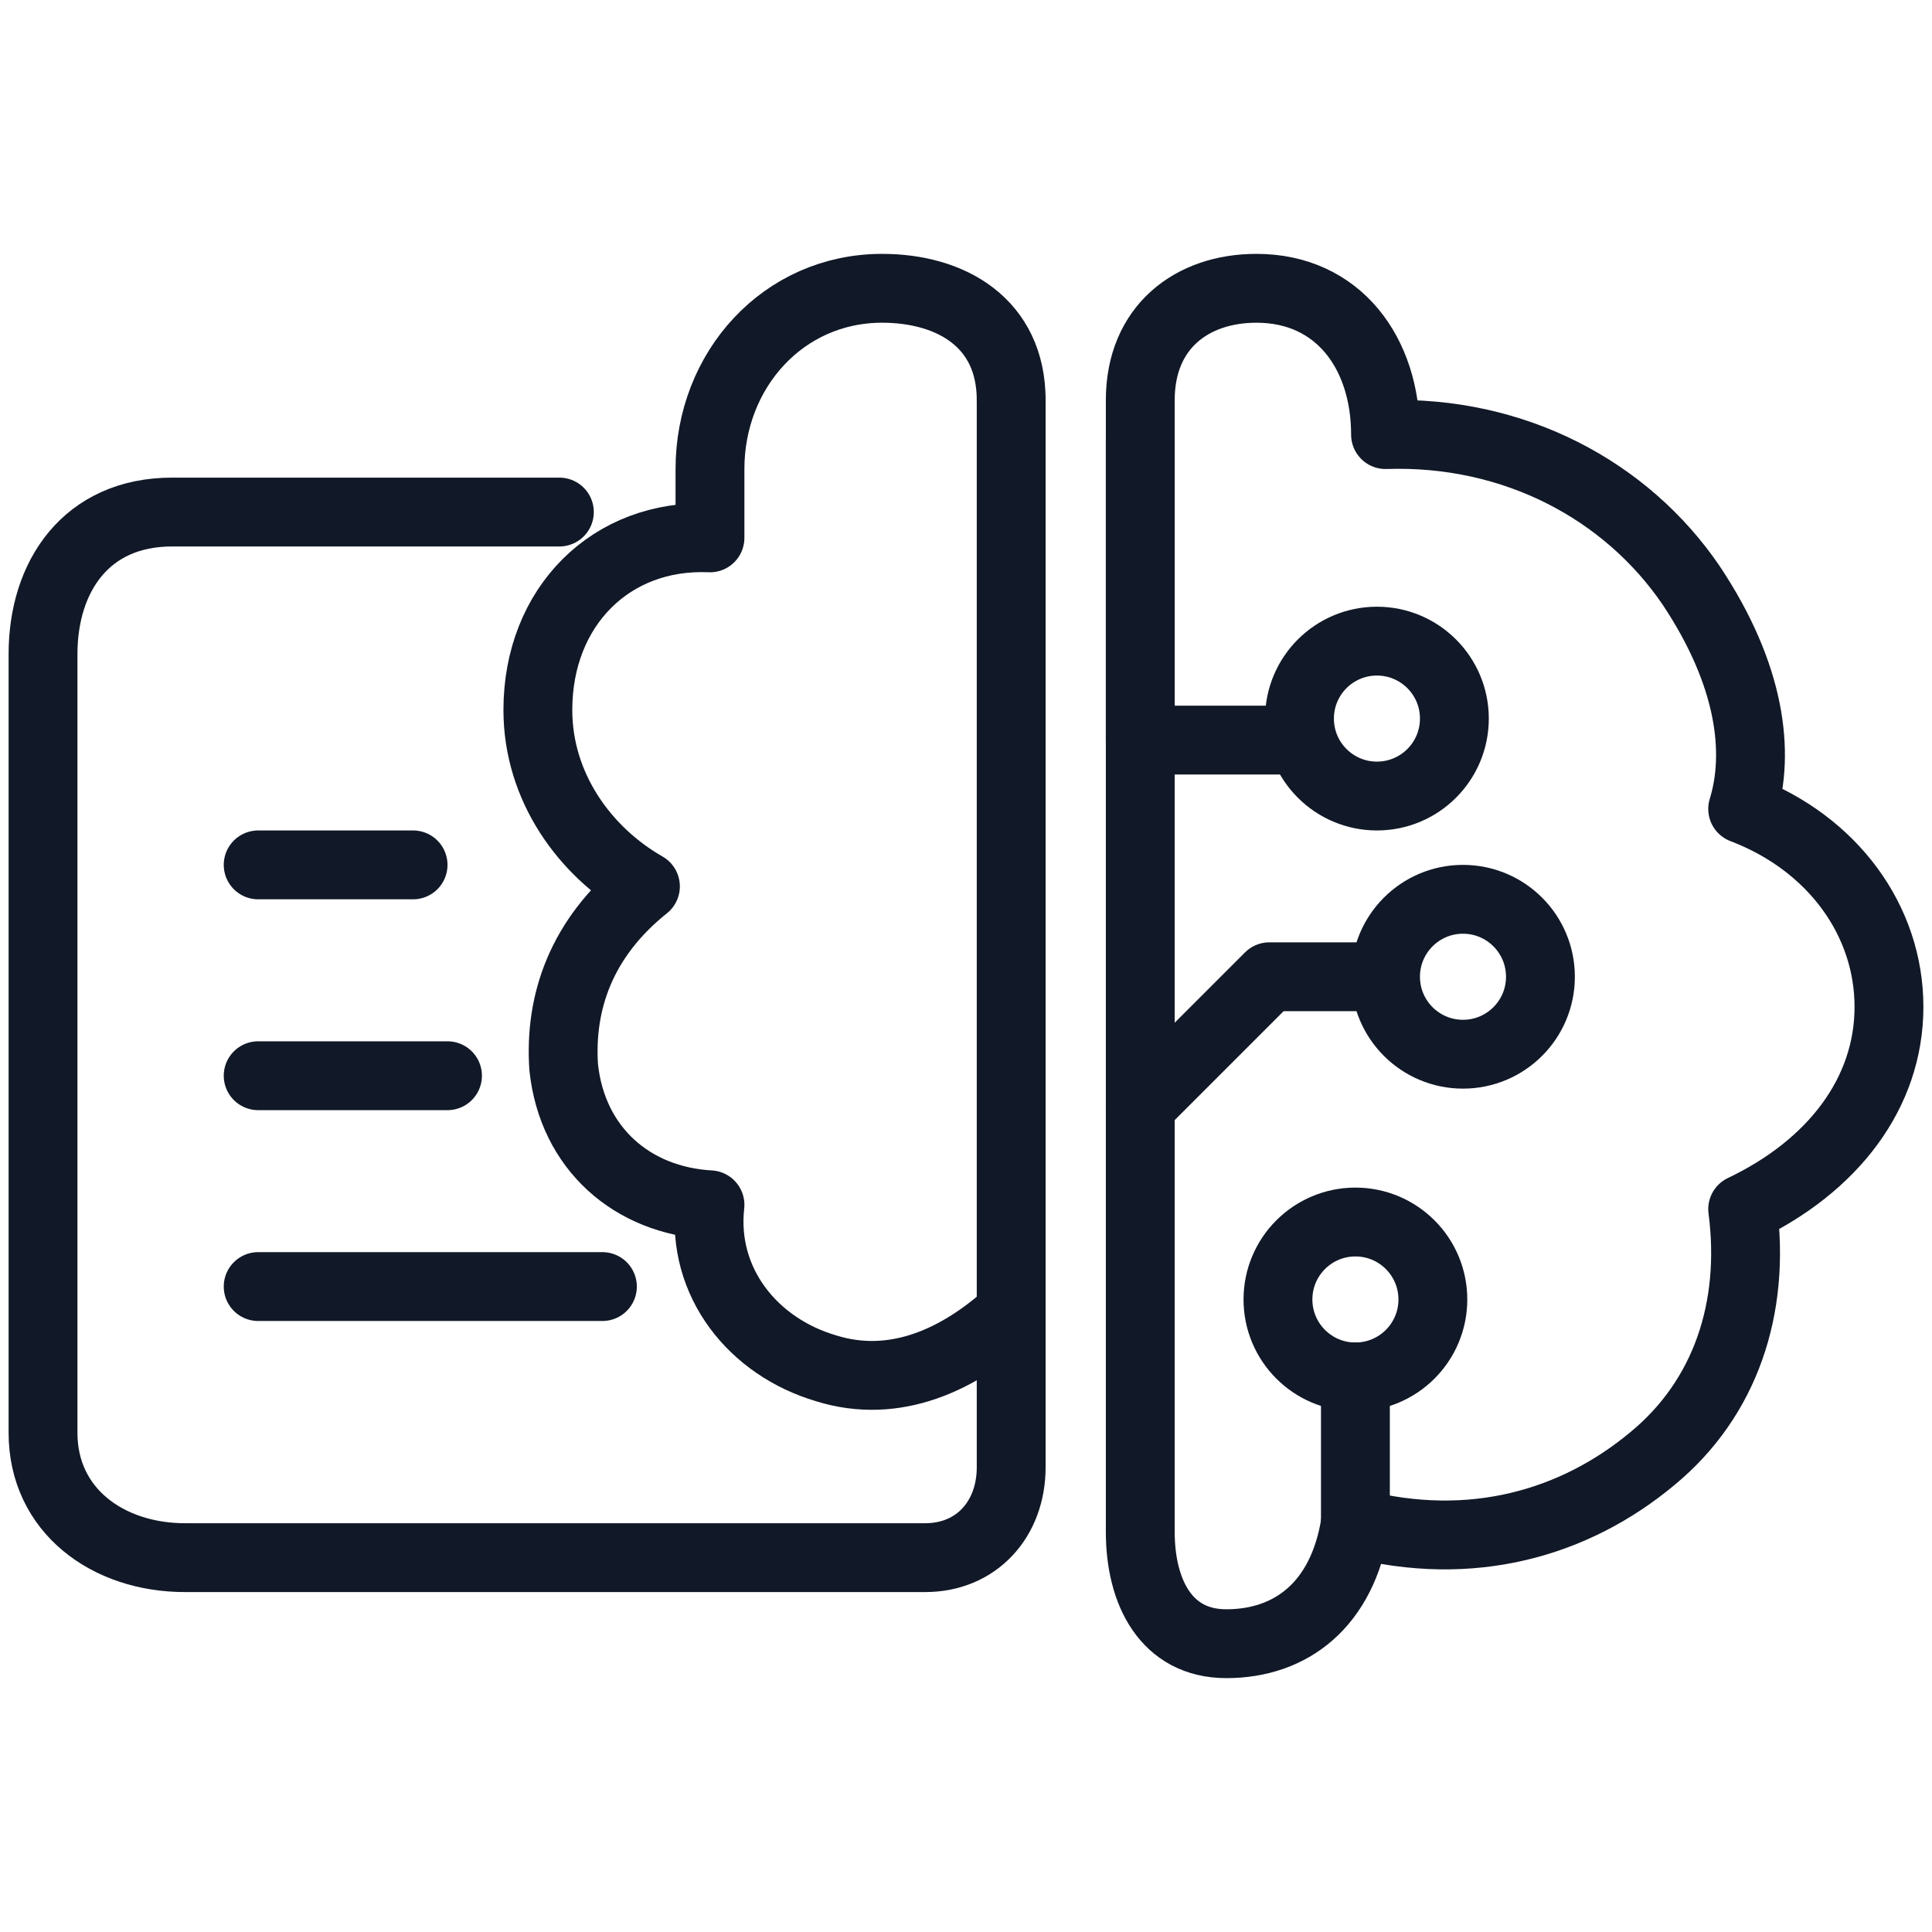
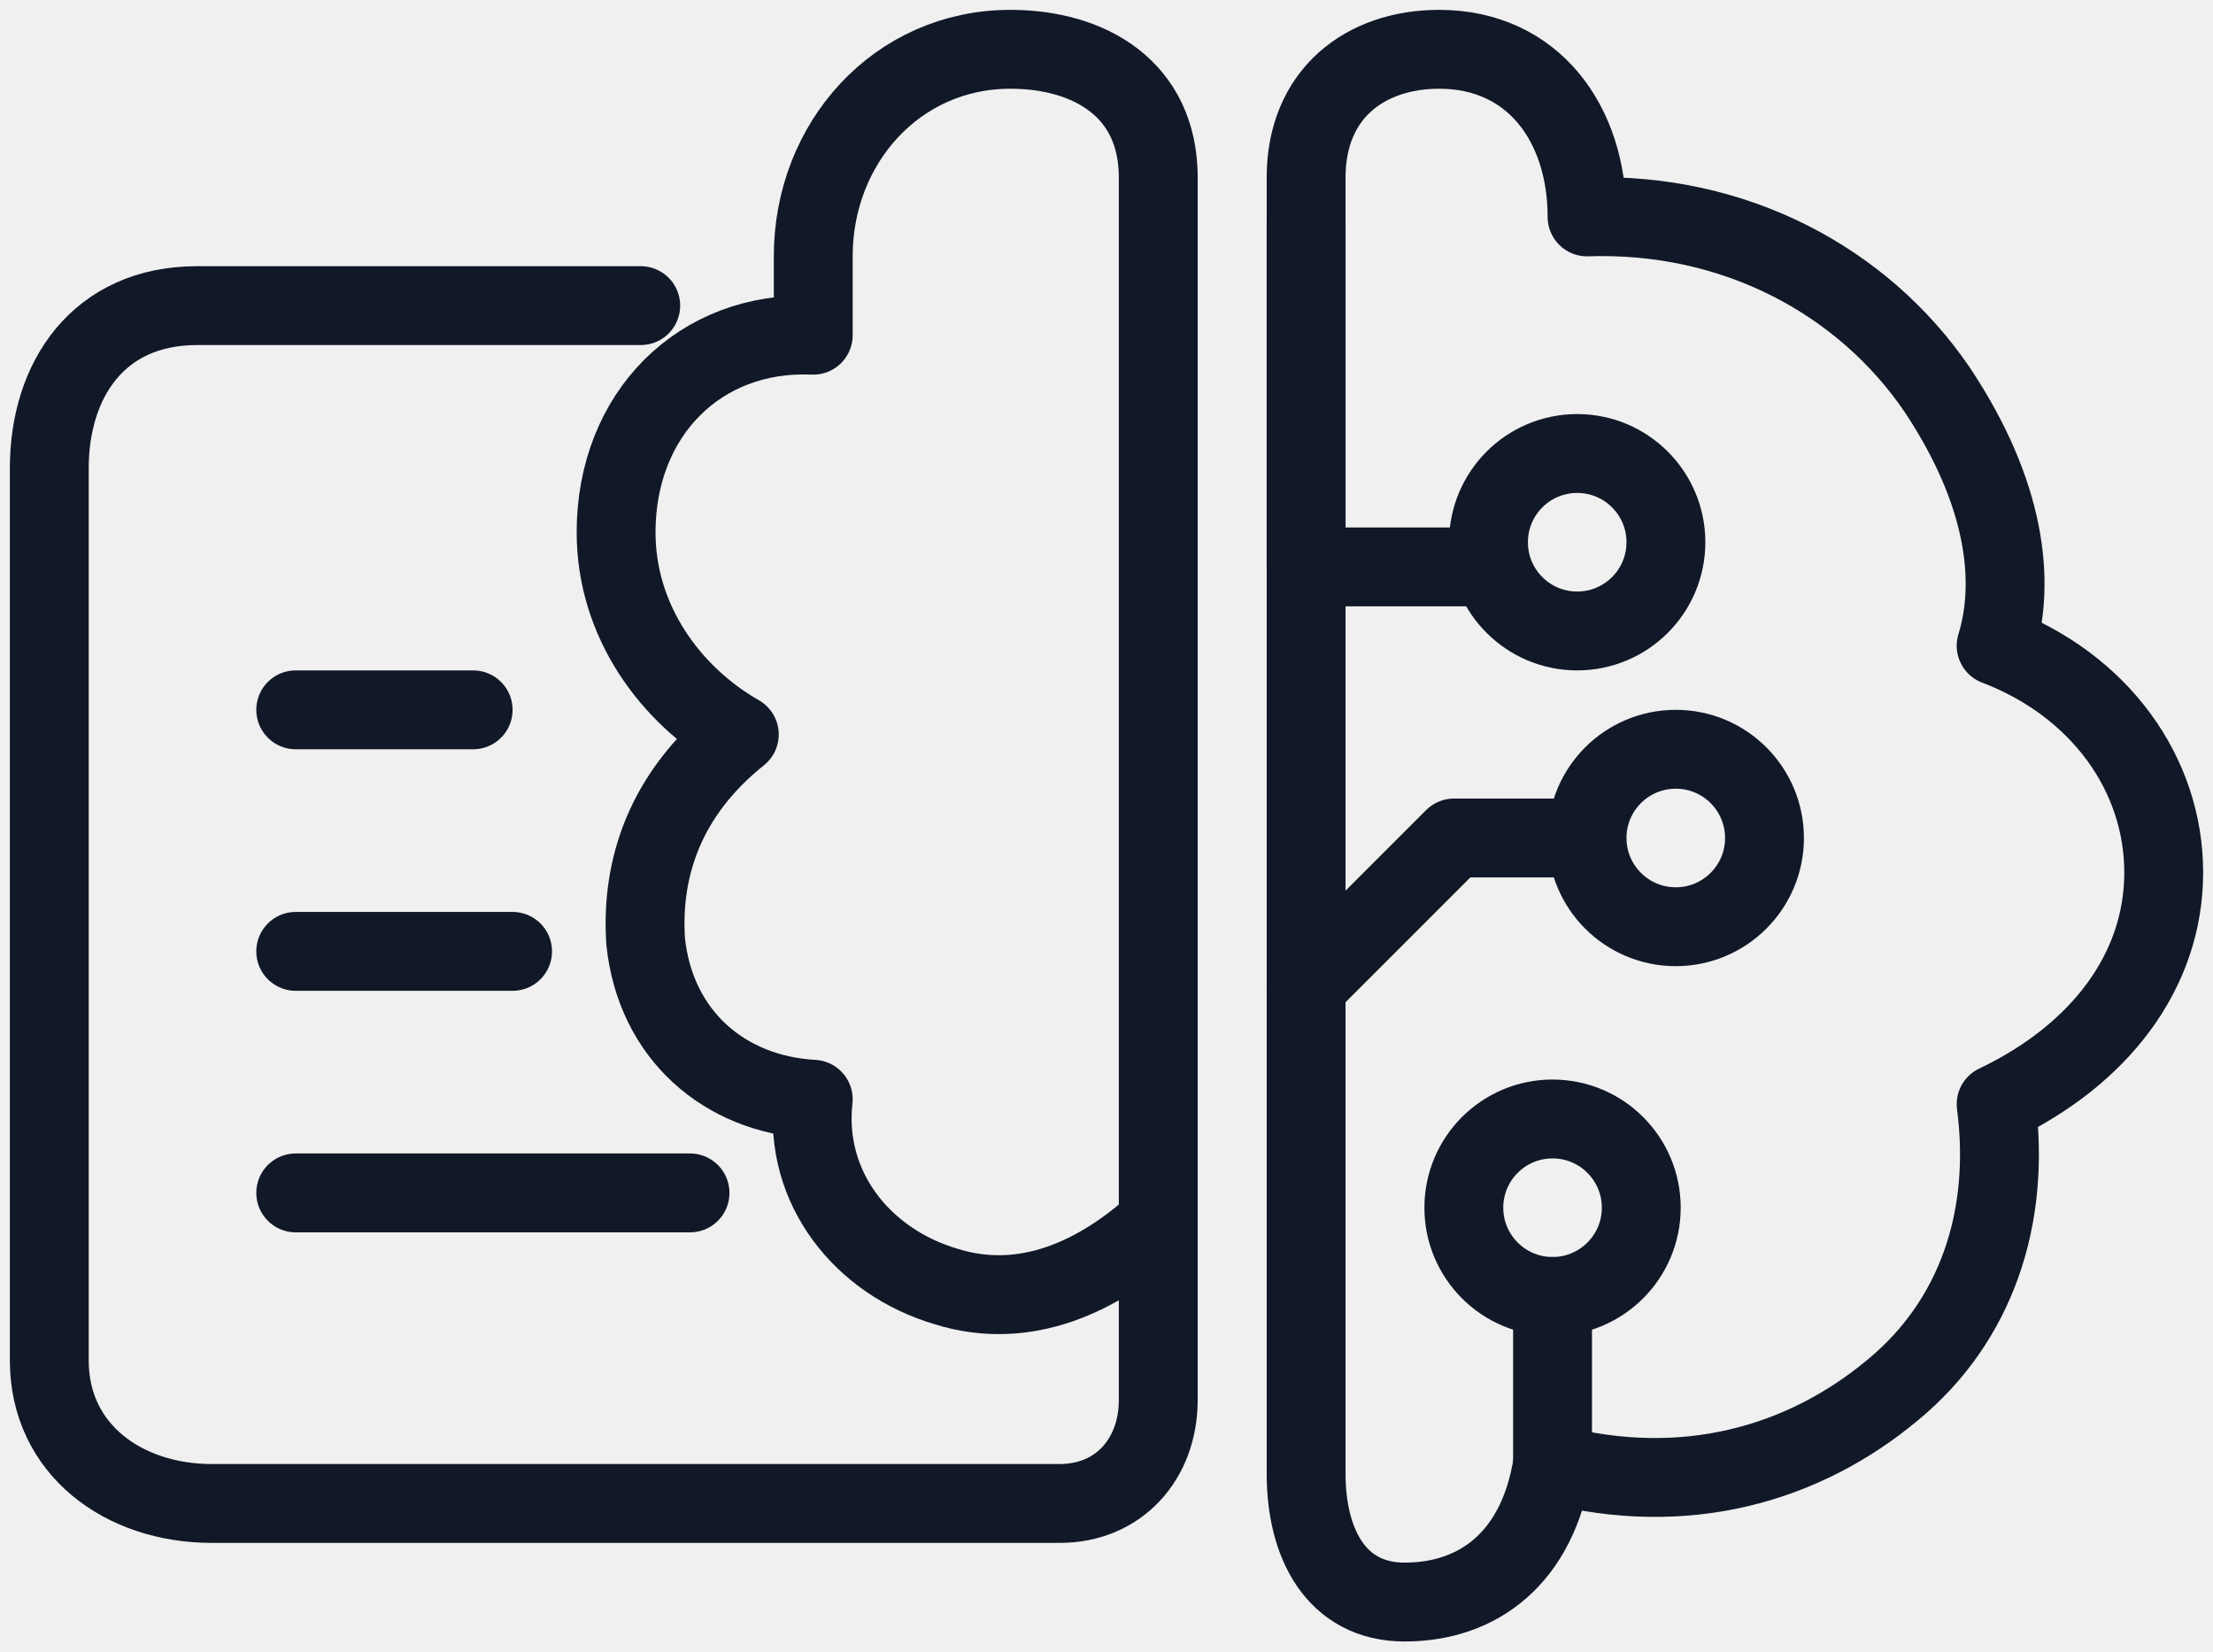
- <svg xmlns="http://www.w3.org/2000/svg" viewBox="0 0 449 449" fill="none" stroke-width="16" stroke-linecap="round" stroke-linejoin="round">
+ <svg xmlns="http://www.w3.org/2000/svg" viewBox="15 10 449 335" fill="none" stroke-width="16" stroke-linecap="round" stroke-linejoin="round">
  <style>
-     .bg { fill: white; }
    .logo { stroke: #111827; }
    @media (prefers-color-scheme: dark) {
-       .bg { fill: #111827; }
      .logo { stroke: white; }
    }
  </style>
-   <rect class="bg" width="449" height="449" />
-   <g class="logo" transform="translate(-15, 47)">
+   <g class="logo">
    <path d="M 145 72 H 55 C 35 72 25 87 25 105 V 286 C 25 304 40 315 58 315 H 230 C 242 315 250 306 250 294 V 46" />
    <path d="M 75 154 H 111" />
    <path d="M 75 203 H 119" />
    <path d="M 75 252 H 155" />
    <path d="M 250 46 C 250 28 236 20 220 20 C 197 20 180 39 180 62 V 78 C 157 77 140 94 140 118 C 140 136 151 151 165 159 C 150 171 145 186 146 201 C 148 220 162 232 180 233 C 178 251 190 266 207 271 C 223 276 238 269 250 258" />
    <path d="M 280 46 C 280 29 292 20 307 20 C 326 20 337 35 337 54 C 367 53 393 67 408 89 C 422 110 424 128 420 141 C 441 149 454 167 454 187 C 454 207 441 224 420 234 C 423 257 416 278 399 292 C 381 307 357 314 330 307 C 327 326 315 335 300 335 C 286 335 280 323 280 309 Z" />
    <path d="M 280 55 V 125 H 315" />
    <circle cx="335" cy="120" r="18" />
    <path d="M 280 210 L 310 180 H 336" />
    <circle cx="355" cy="180" r="18" />
    <circle cx="330" cy="255" r="18" />
    <path d="M 330 273 V 307" />
  </g>
</svg>
